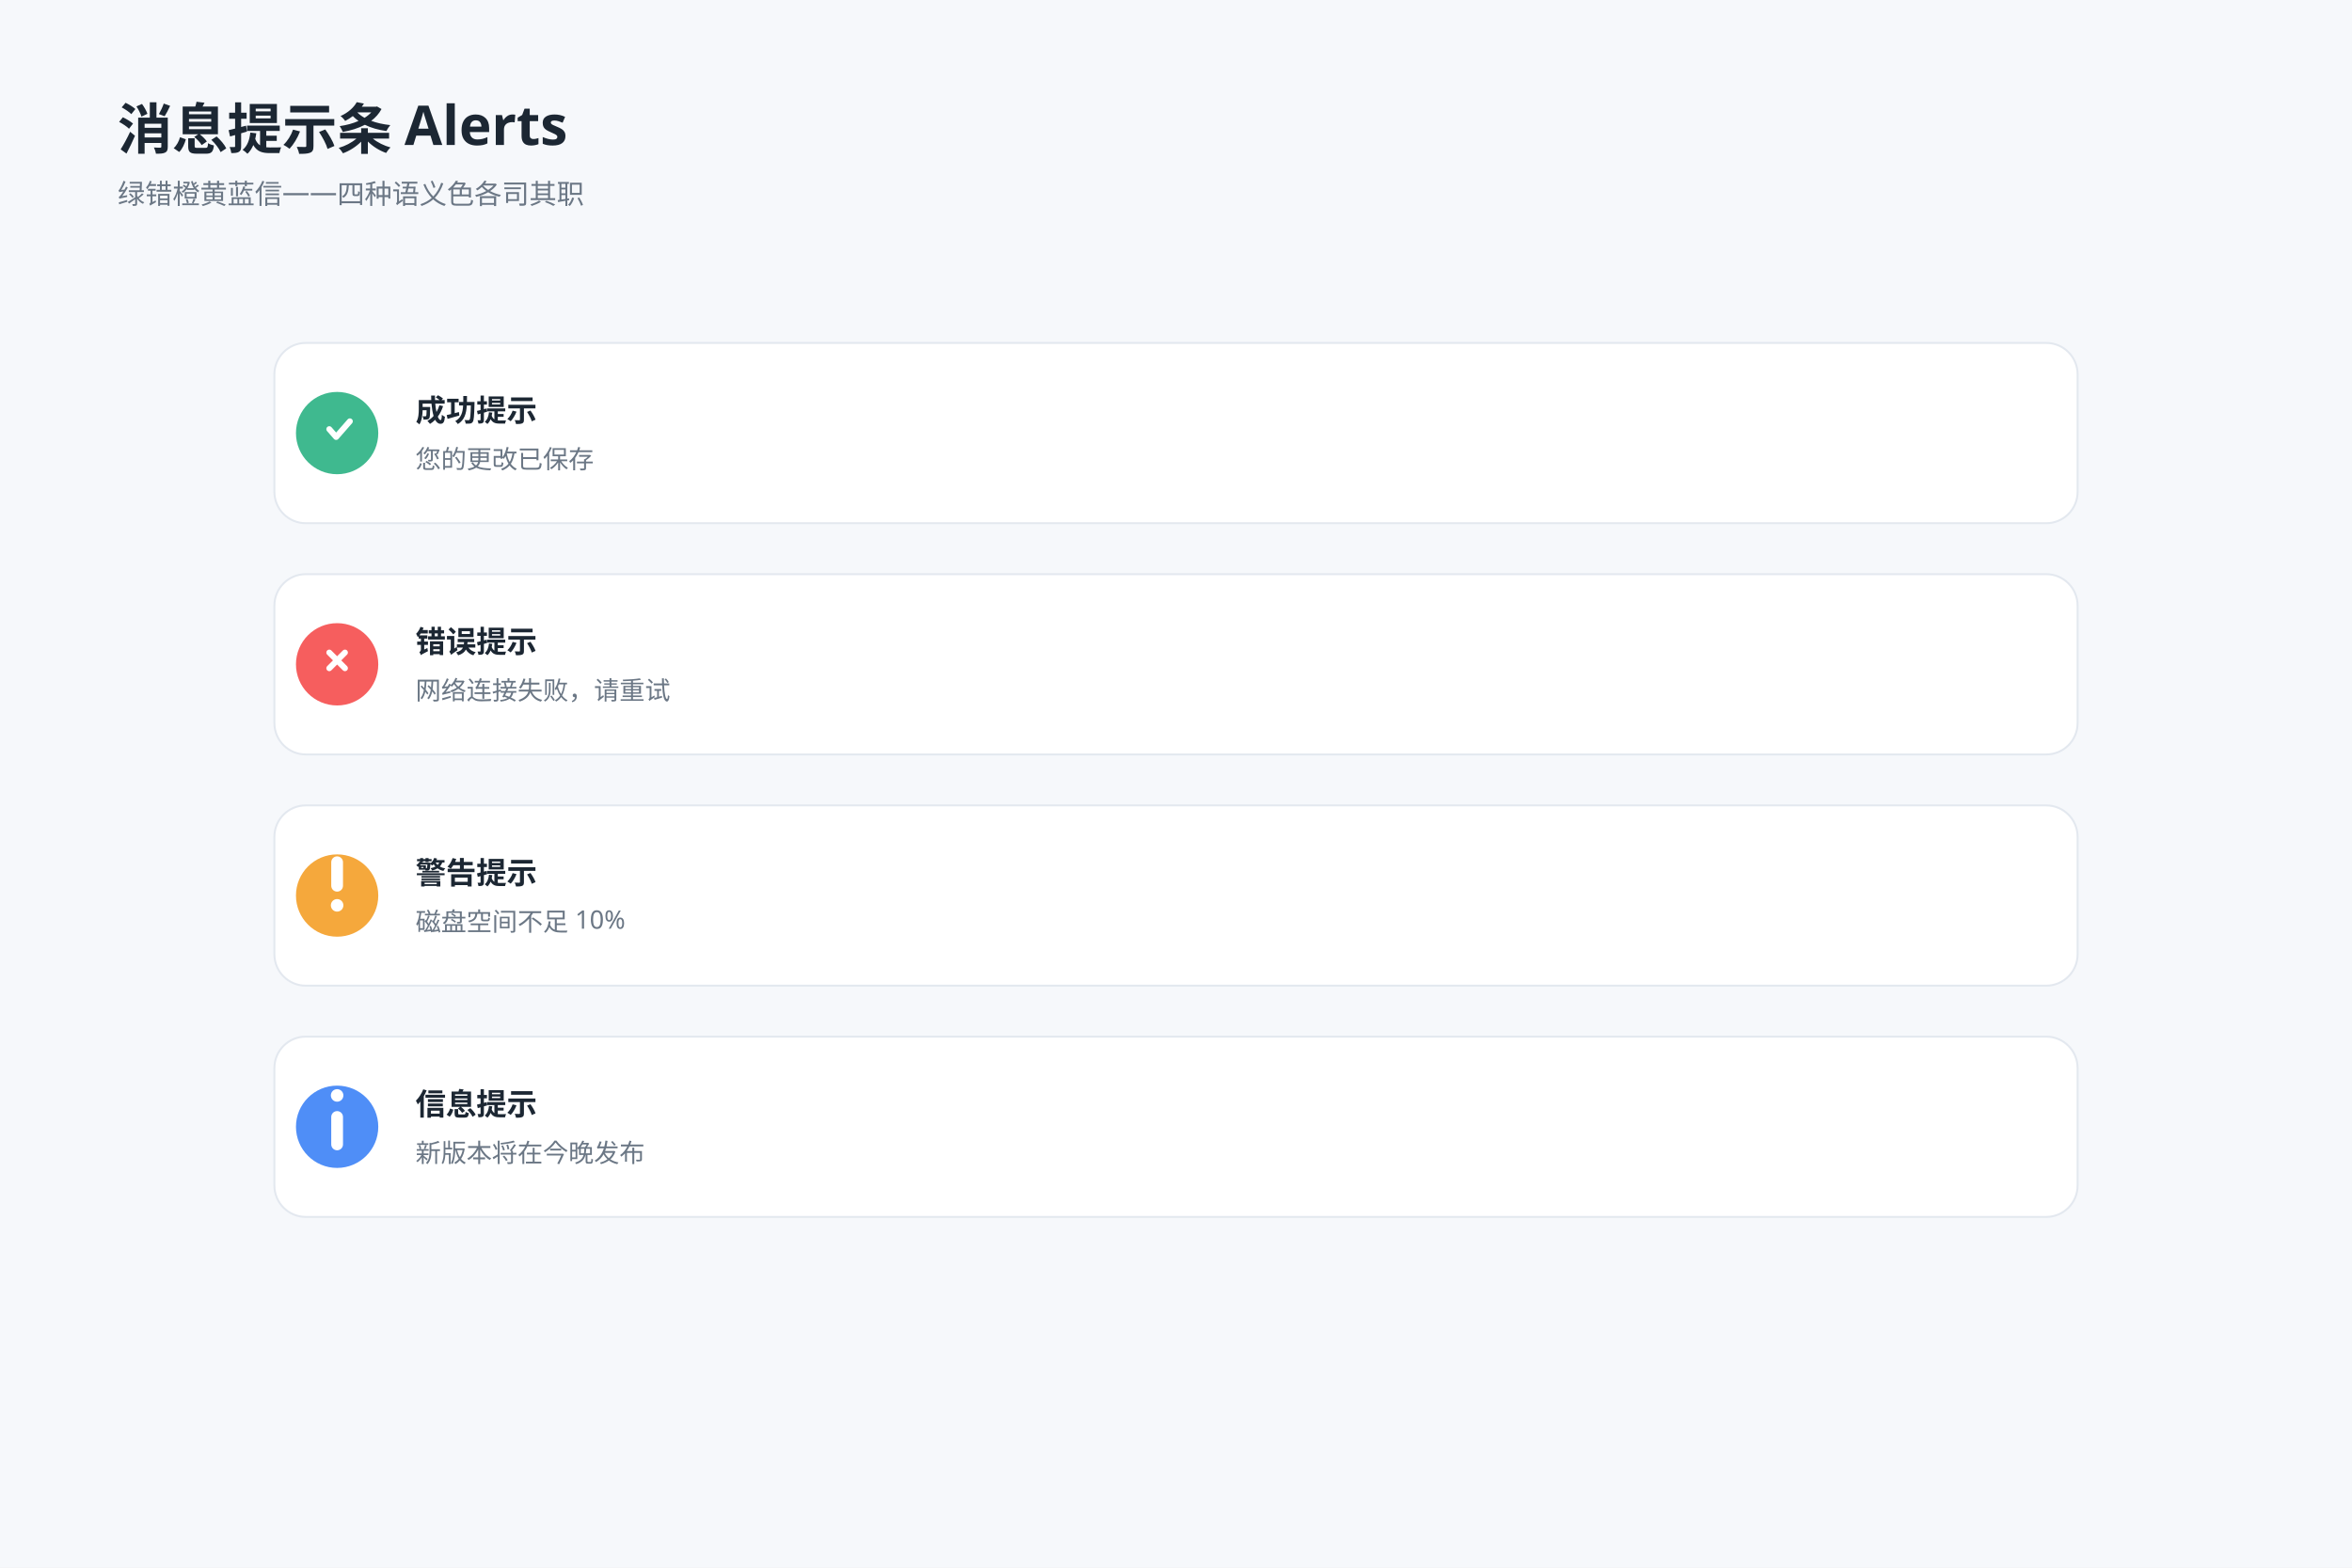
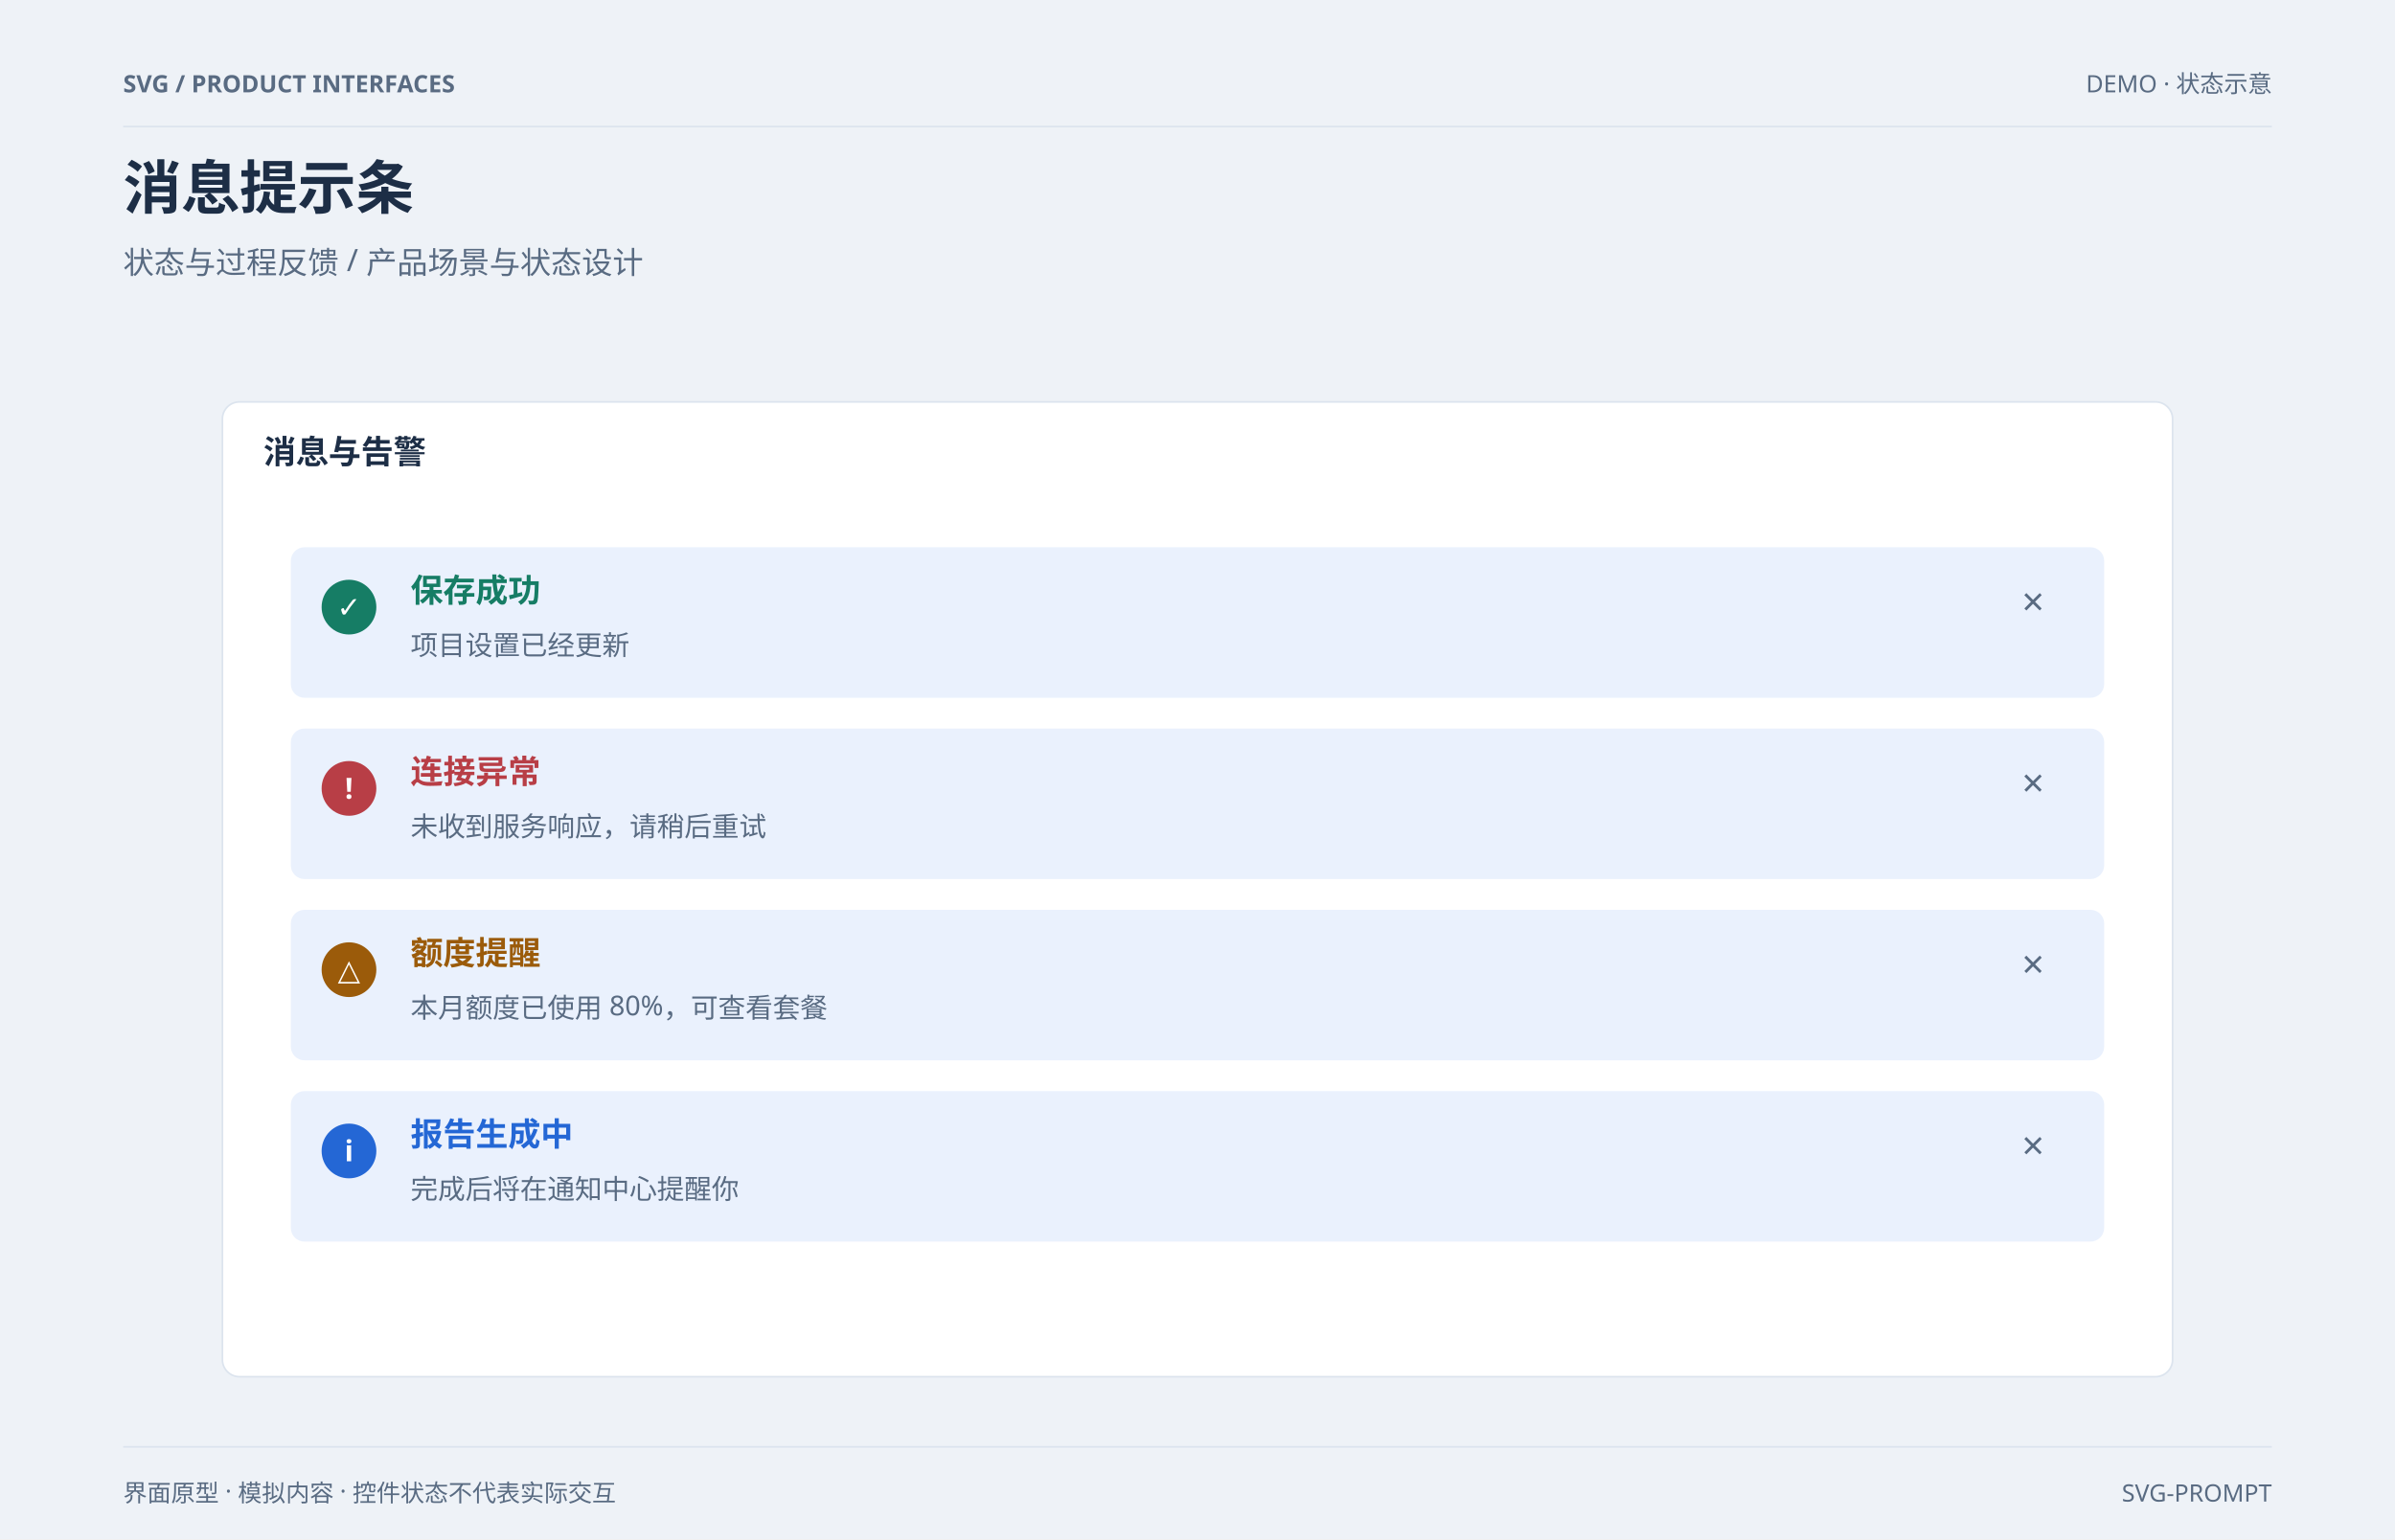
- <svg xmlns="http://www.w3.org/2000/svg" width="1200" height="800" viewBox="0 0 1200 800" font-family="PingFang SC, Hiragino Sans GB, Microsoft YaHei, sans-serif">
-   <rect width="1200" height="800" fill="#f6f8fb" />
-   <text x="60" y="76" font-size="28" font-weight="700" fill="#1c2733">消息提示条 Alerts</text>
-   <text x="60" y="104" font-size="14" fill="#6b7785">绿错橙黄蓝信——四种语义色各司其职</text>
-   <g>
-     <rect x="140" y="175" width="920" height="92" rx="16" fill="#ffffff" stroke="#e3e8ef" />
-     <circle cx="172" cy="221" r="21" fill="#3fb98f" />
-     <path d="M 0 4 l 3.5 4 l 7 -8" transform="translate(168 215)" fill="none" stroke="#fff" stroke-width="3" stroke-linecap="round" stroke-linejoin="round" />
-     <text x="212" y="215" font-size="15.5" fill="#1c2733" text-anchor="start" font-weight="600">成功提示</text>
-     <text x="212" y="239" font-size="13" fill="#6b7785" text-anchor="start">您的更改已保存</text>
-   </g>
-   <g>
-     <rect x="140" y="293" width="920" height="92" rx="16" fill="#ffffff" stroke="#e3e8ef" />
-     <circle cx="172" cy="339" r="21" fill="#f65e5e" />
-     <path d="M 0 0 l 8 8 M 8 0 l -8 8" transform="translate(168 333)" fill="none" stroke="#fff" stroke-width="3" stroke-linecap="round" stroke-linejoin="round" />
-     <text x="212" y="333" font-size="15.5" fill="#1c2733" text-anchor="start" font-weight="600">错误提示</text>
-     <text x="212" y="357" font-size="13" fill="#6b7785" text-anchor="start">网络连接失败，请重试</text>
-   </g>
-   <g>
-     <rect x="140" y="411" width="920" height="92" rx="16" fill="#ffffff" stroke="#e3e8ef" />
-     <circle cx="172" cy="457" r="21" fill="#f5a83c" />
-     <rect x="169" y="437" width="6" height="18" rx="3" fill="#fff" />
-     <circle cx="172" cy="462" r="3.2" fill="#fff" />
-     <text x="212" y="451" font-size="15.5" fill="#1c2733" text-anchor="start" font-weight="600">警告提示</text>
-     <text x="212" y="475" font-size="13" fill="#6b7785" text-anchor="start">磁盘空间不足 10%</text>
-   </g>
-   <g>
-     <rect x="140" y="529" width="920" height="92" rx="16" fill="#ffffff" stroke="#e3e8ef" />
-     <circle cx="172" cy="575" r="21" fill="#4f8ef7" />
-     <circle cx="172" cy="559" r="3.2" fill="#fff" />
-     <rect x="169" y="567" width="6" height="20" rx="3" fill="#fff" />
-     <text x="212" y="569" font-size="15.5" fill="#1c2733" text-anchor="start" font-weight="600">信息提示</text>
-     <text x="212" y="593" font-size="13" fill="#6b7785" text-anchor="start">新版本将在今晚发布</text>
-   </g>
+ <svg xmlns="http://www.w3.org/2000/svg" width="1400" height="900" viewBox="0 0 1400 900" font-family="PingFang SC, Microsoft YaHei, sans-serif" role="img" aria-labelledby="title desc">
+   <rect x="0.000" y="0.000" width="1400.000" height="900.000" rx="0" fill="#eef2f7" />
+   <text x="72.000" y="54.000" font-size="14" fill="#596b82" text-anchor="start" font-weight="600">SVG / PRODUCT INTERFACES</text>
+   <text x="1328.000" y="54.000" font-size="14" fill="#596b82" text-anchor="end" font-weight="400">DEMO · 状态示意</text>
+   <line x1="72.000" y1="74.000" x2="1328.000" y2="74.000" stroke="#dce4ee" stroke-width="1" />
+   <text x="72.000" y="122.000" font-size="34" fill="#1d2e46" text-anchor="start" font-weight="700">消息提示条</text>
+   <text x="72.000" y="160.000" font-size="18" fill="#596b82" text-anchor="start" font-weight="400">状态与过程反馈 / 产品场景与状态设计</text>
+   <line x1="72.000" y1="846.000" x2="1328.000" y2="846.000" stroke="#dce4ee" stroke-width="1" />
+   <text x="72.000" y="878.000" font-size="14" fill="#596b82" text-anchor="start" font-weight="400">界面原型 · 模拟内容 · 控件状态不代表实际交互</text>
+   <text x="1328.000" y="878.000" font-size="14" fill="#596b82" text-anchor="end" font-weight="400">SVG-PROMPT</text>
+   <rect x="130.000" y="235.000" width="1140.000" height="570.000" rx="10" fill="#ffffff" stroke="#dce4ee" />
+   <text x="154.000" y="271.000" font-size="19" fill="#1d2e46" text-anchor="start" font-weight="600">消息与告警</text>
+   <rect x="170.000" y="320.000" width="1060.000" height="88.000" rx="8" fill="#eaf1fd" />
+   <circle cx="204.000" cy="355.000" r="16" fill="#167d65" />
+   <text x="204.000" y="361.000" font-size="17" fill="#ffffff" text-anchor="middle" font-weight="700">✓</text>
+   <text x="240.000" y="352.000" font-size="19" fill="#167d65" text-anchor="start" font-weight="600">保存成功</text>
+   <text x="240.000" y="383.000" font-size="16" fill="#596b82" text-anchor="start" font-weight="400">项目设置已经更新</text>
+   <text x="1195.000" y="360.000" font-size="23" fill="#596b82" text-anchor="end" font-weight="400">×</text>
+   <rect x="170.000" y="426.000" width="1060.000" height="88.000" rx="8" fill="#eaf1fd" />
+   <circle cx="204.000" cy="461.000" r="16" fill="#b83e46" />
+   <text x="204.000" y="467.000" font-size="17" fill="#ffffff" text-anchor="middle" font-weight="700">!</text>
+   <text x="240.000" y="458.000" font-size="19" fill="#b83e46" text-anchor="start" font-weight="600">连接异常</text>
+   <text x="240.000" y="489.000" font-size="16" fill="#596b82" text-anchor="start" font-weight="400">未收到服务响应，请稍后重试</text>
+   <text x="1195.000" y="466.000" font-size="23" fill="#596b82" text-anchor="end" font-weight="400">×</text>
+   <rect x="170.000" y="532.000" width="1060.000" height="88.000" rx="8" fill="#eaf1fd" />
+   <circle cx="204.000" cy="567.000" r="16" fill="#9b5b0a" />
+   <text x="204.000" y="573.000" font-size="17" fill="#ffffff" text-anchor="middle" font-weight="700">△</text>
+   <text x="240.000" y="564.000" font-size="19" fill="#9b5b0a" text-anchor="start" font-weight="600">额度提醒</text>
+   <text x="240.000" y="595.000" font-size="16" fill="#596b82" text-anchor="start" font-weight="400">本月额度已使用 80%，可查看套餐</text>
+   <text x="1195.000" y="572.000" font-size="23" fill="#596b82" text-anchor="end" font-weight="400">×</text>
+   <rect x="170.000" y="638.000" width="1060.000" height="88.000" rx="8" fill="#eaf1fd" />
+   <circle cx="204.000" cy="673.000" r="16" fill="#2467d5" />
+   <text x="204.000" y="679.000" font-size="17" fill="#ffffff" text-anchor="middle" font-weight="700">i</text>
+   <text x="240.000" y="670.000" font-size="19" fill="#2467d5" text-anchor="start" font-weight="600">报告生成中</text>
+   <text x="240.000" y="701.000" font-size="16" fill="#596b82" text-anchor="start" font-weight="400">完成后将在通知中心提醒你</text>
+   <text x="1195.000" y="678.000" font-size="23" fill="#596b82" text-anchor="end" font-weight="400">×</text>
</svg>
